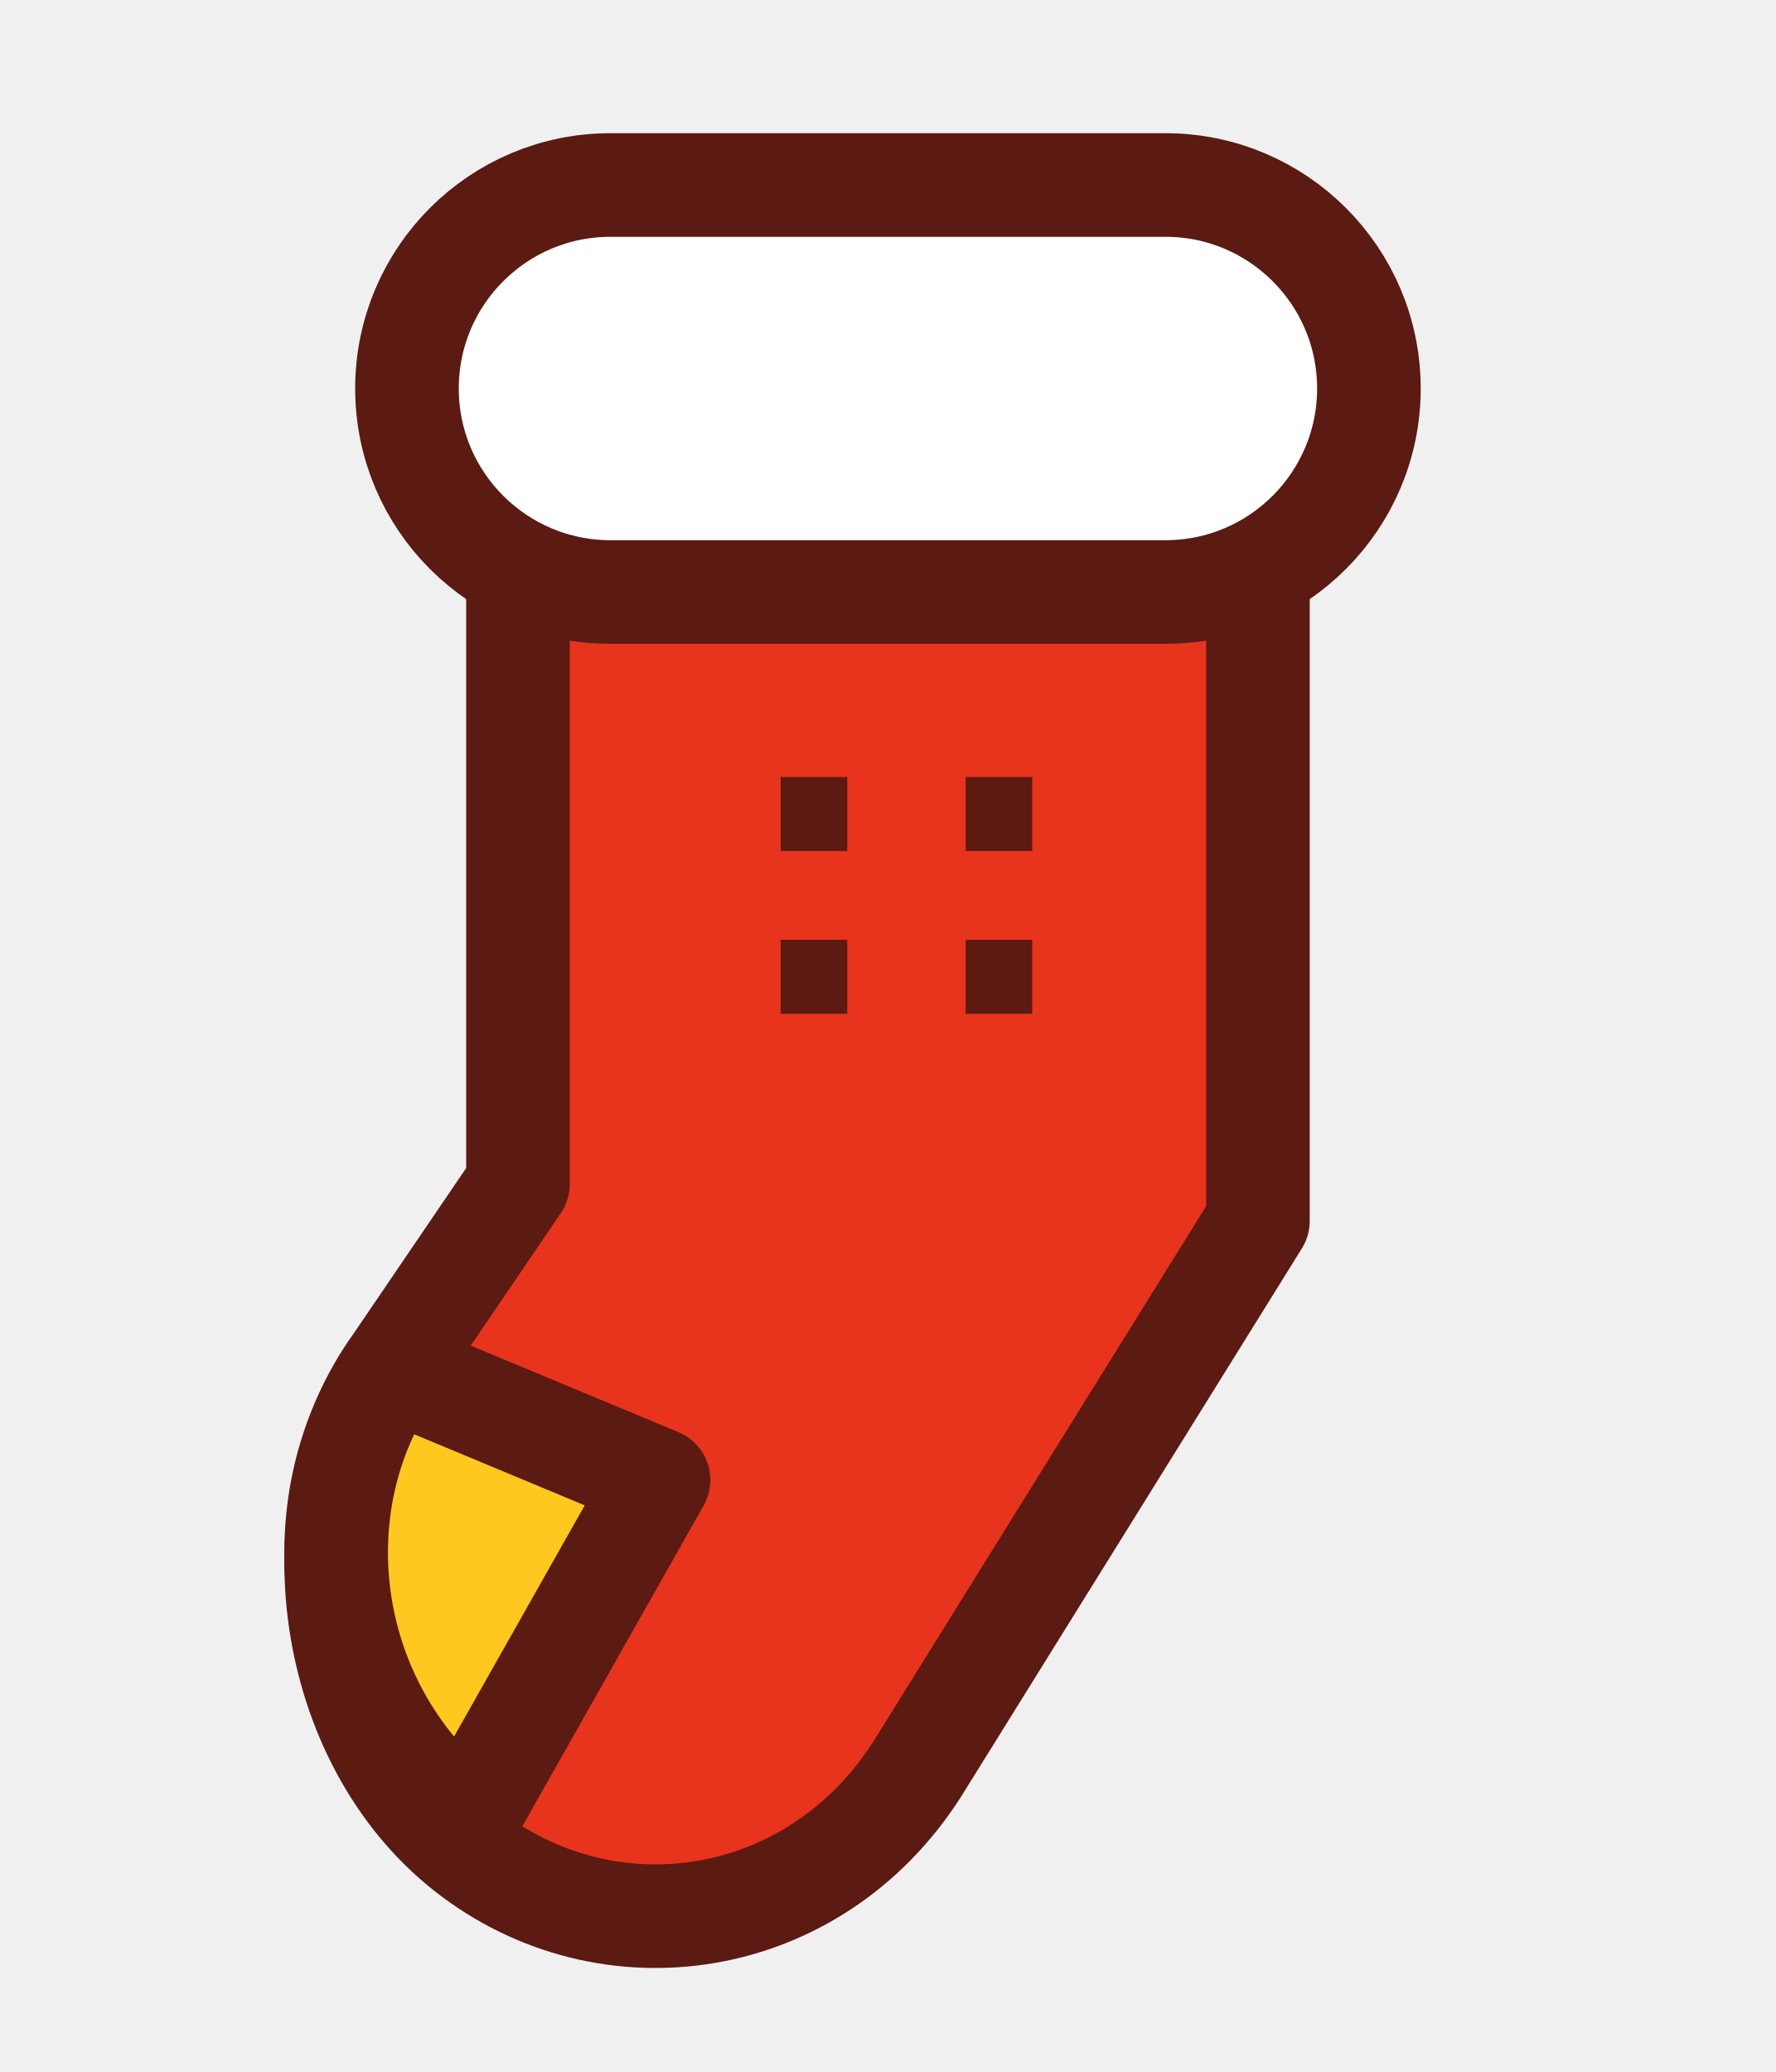
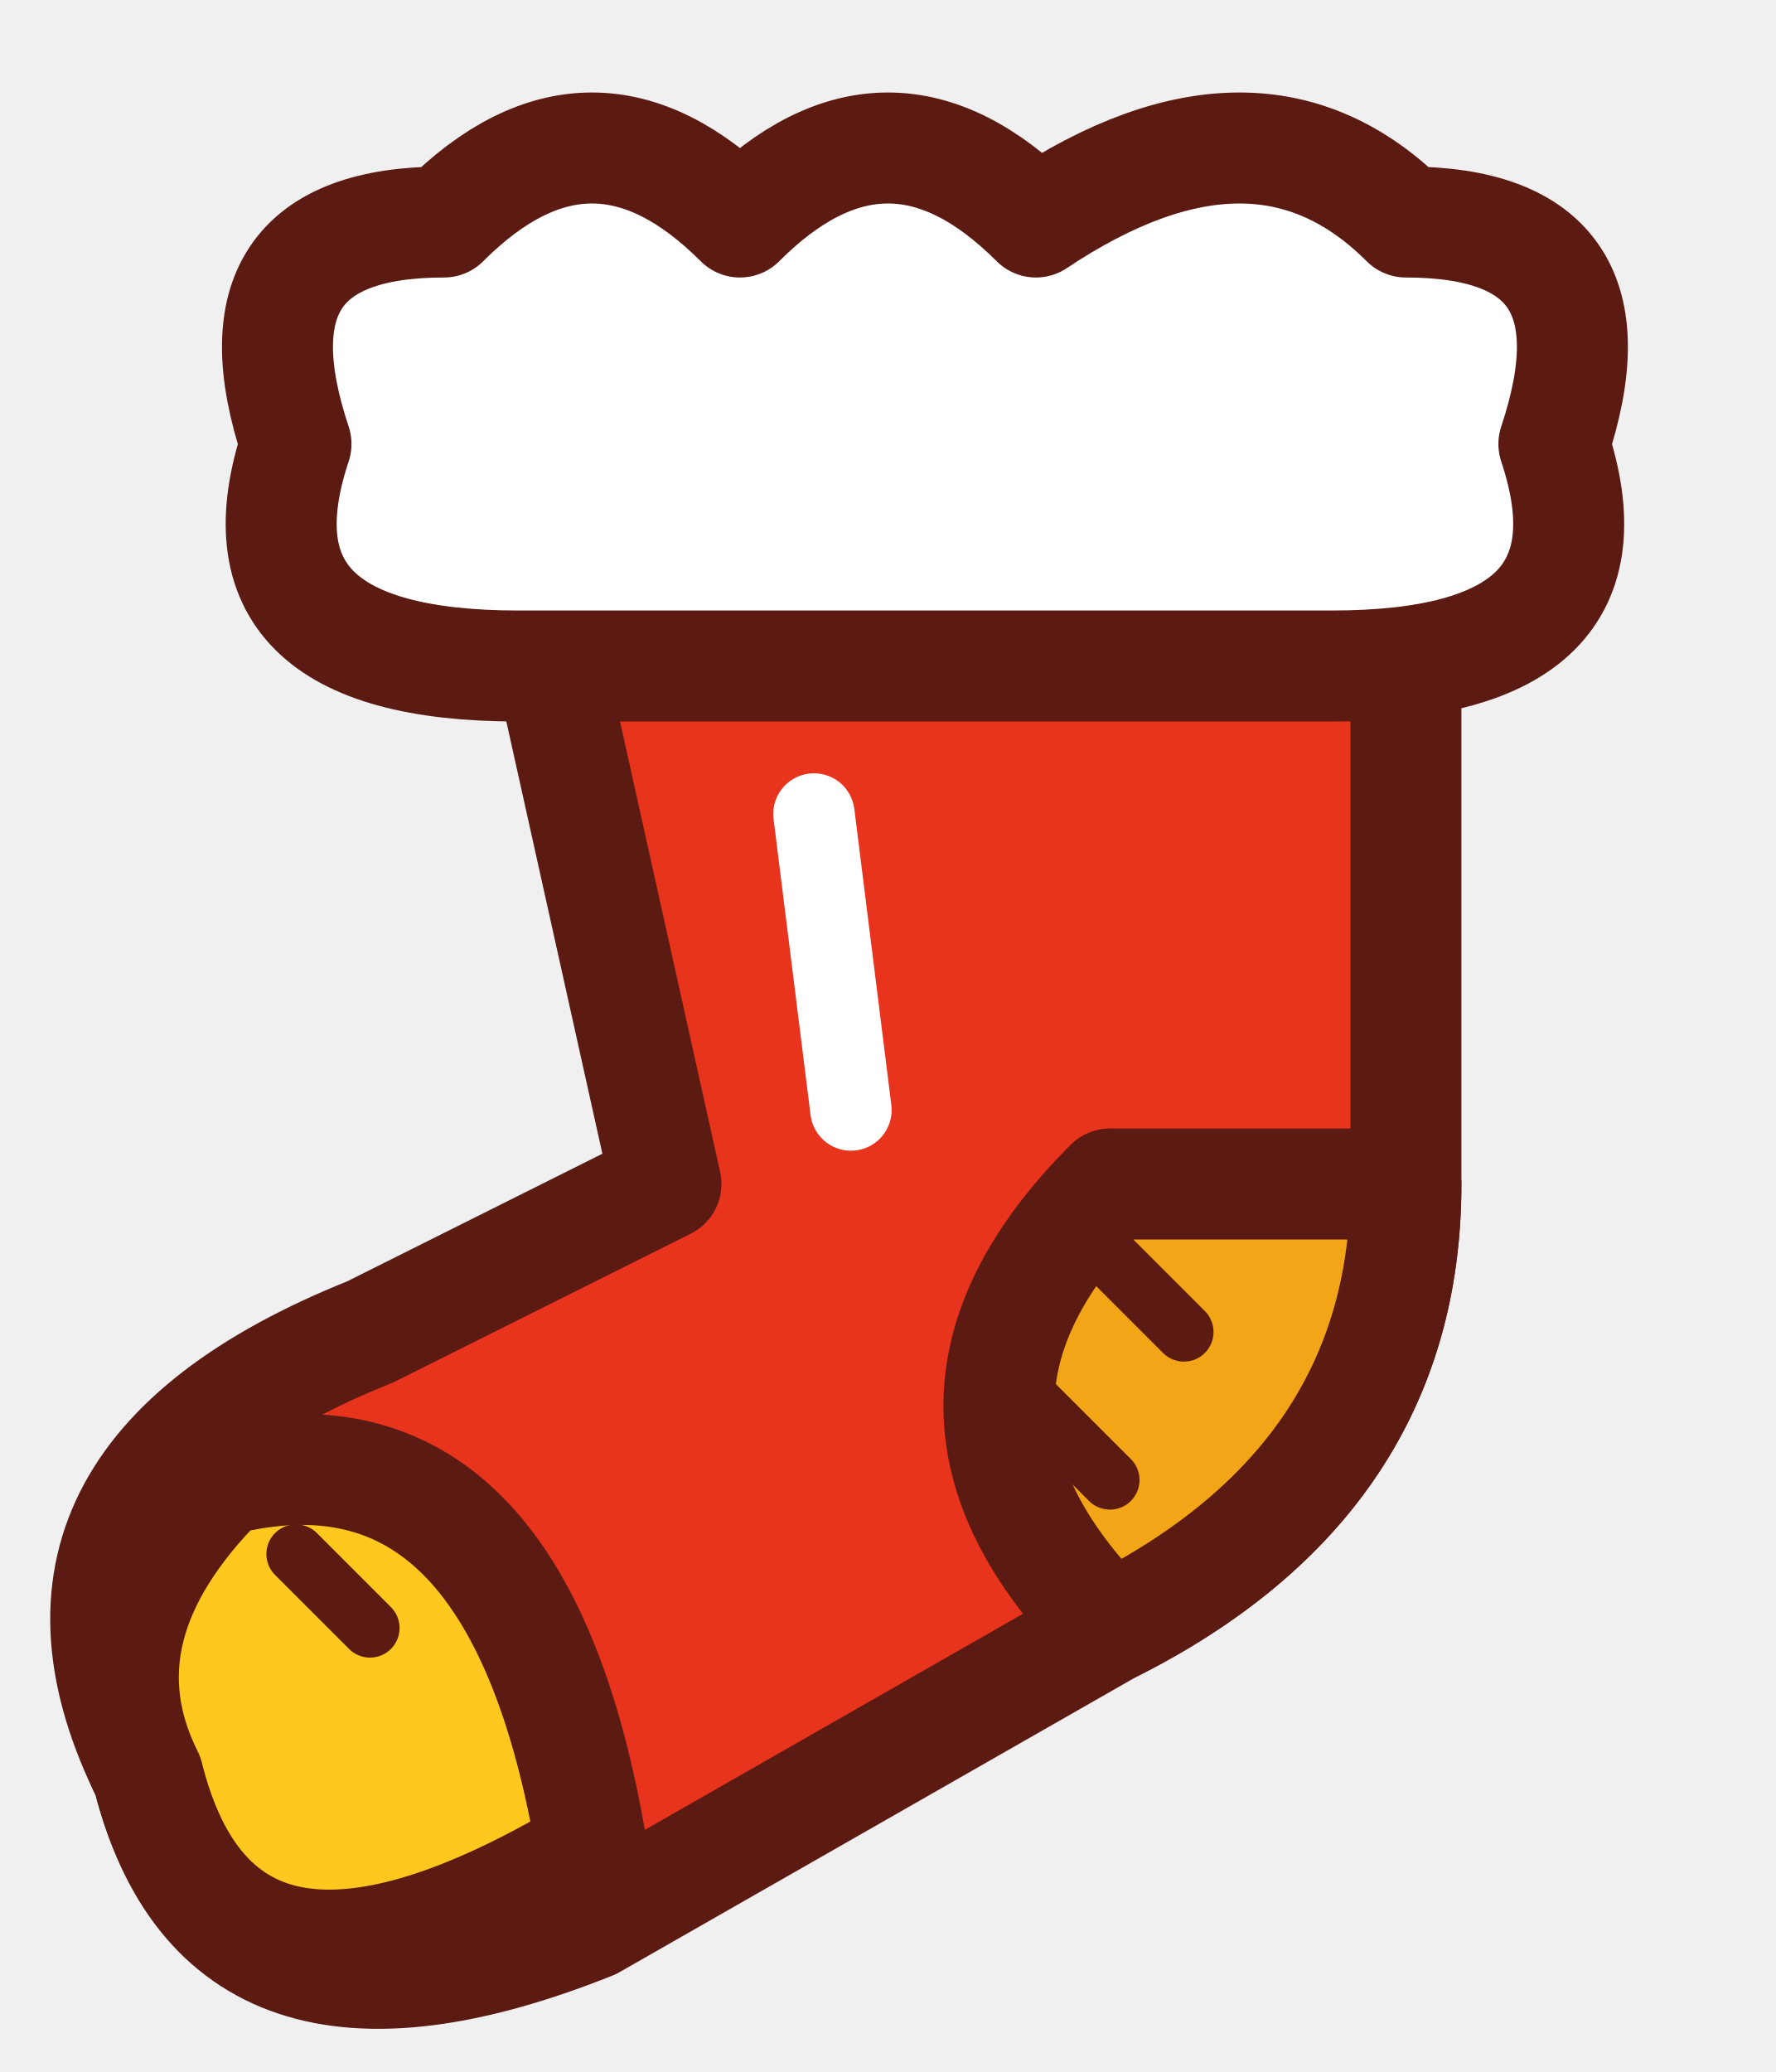
<svg xmlns="http://www.w3.org/2000/svg" viewBox="0 0 24 28">
-   <g stroke="#5b1a12" stroke-width="1.4" stroke-linejoin="round">
-     <path d="M7 7h10v9.5l-4.6 7.4c-1.4 2.2-4.2 2.6-6.1 1.1S4 20.4 5.3 18.5L7 16z" fill="#e8341c" />
-     <path d="M5.3 18.5c-1.3 1.9-.9 4.6 1 6.1l2.6-4.6z" fill="#ffc81e" />
-     <rect x="5.5" y="2.5" width="13" height="5.5" rx="2.75" fill="#fff" />
-   </g>
-   <path d="M11 10.5v4M13.5 10.5v4" stroke="#5b1a12" stroke-width=".9" stroke-dasharray="1 1.2" />
+   <path fill="#e8341c" stroke="#5b1a12" stroke-linecap="round" stroke-linejoin="round" stroke-width="1.5" d="M7 7h12v9q0 4-4 6l-7 4q-5 2-6-2-2-4 3-6l4-2Z" />
+   <path fill="#ffc81e" stroke="#5b1a12" stroke-linecap="round" stroke-linejoin="round" stroke-width="1.5" d="M3 20q4-1 5 5-5 3-6-1-1-2 1-4" />
+   <path fill="#f2a516" stroke="#5b1a12" stroke-linecap="round" stroke-linejoin="round" stroke-width="1.5" d="M15 16h4q0 4-4 6-3-3 0-6" />
+   <path fill="none" stroke="#5b1a12" stroke-linecap="round" stroke-linejoin="round" stroke-width=".8" d="m15 17 1 1m-2 1 1 1M4 21l1 1" />
+   <path fill="#fff" stroke="#5b1a12" stroke-linecap="round" stroke-linejoin="round" stroke-width="1.5" d="M6 3q2-2 4 0 2-2 4 0 3-2 5 0 3 0 2 3 1 3-3 3H7Q3 9 4 6 3 3 6 3" />
+   <path fill="none" stroke="#fff" stroke-linecap="round" stroke-linejoin="round" stroke-width="1.1" d="m11 11 .5 4" />
</svg>
